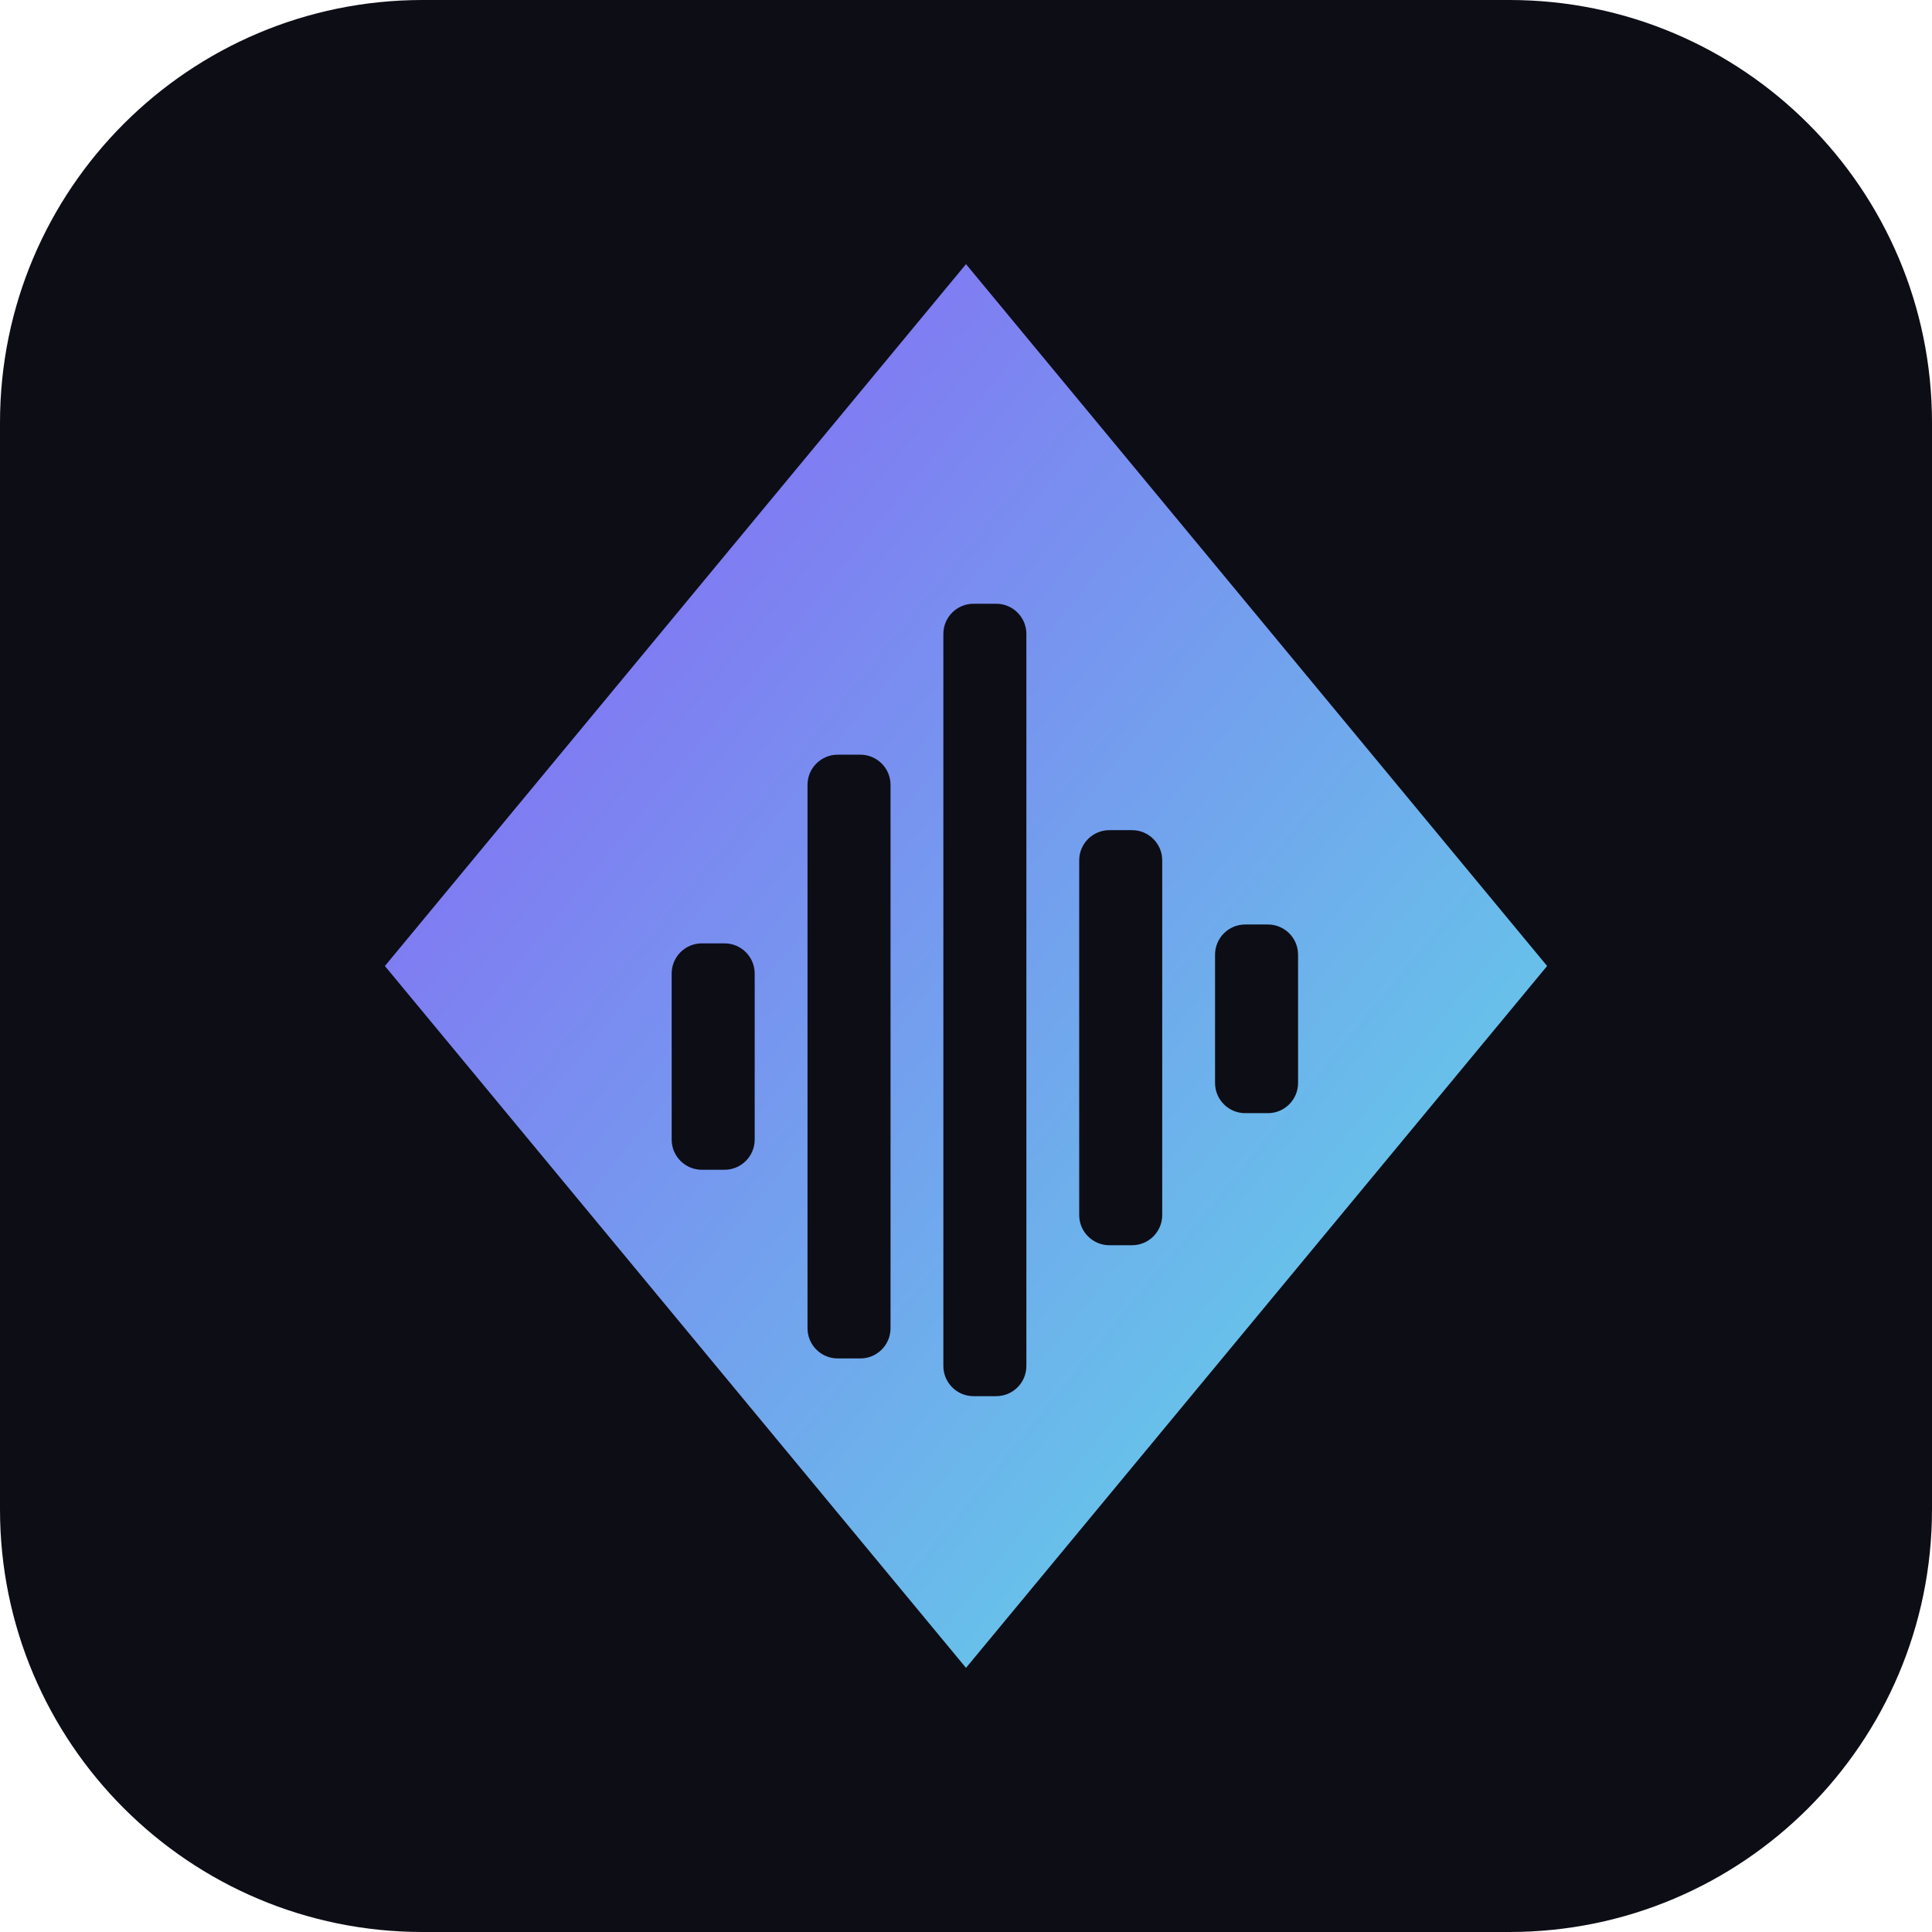
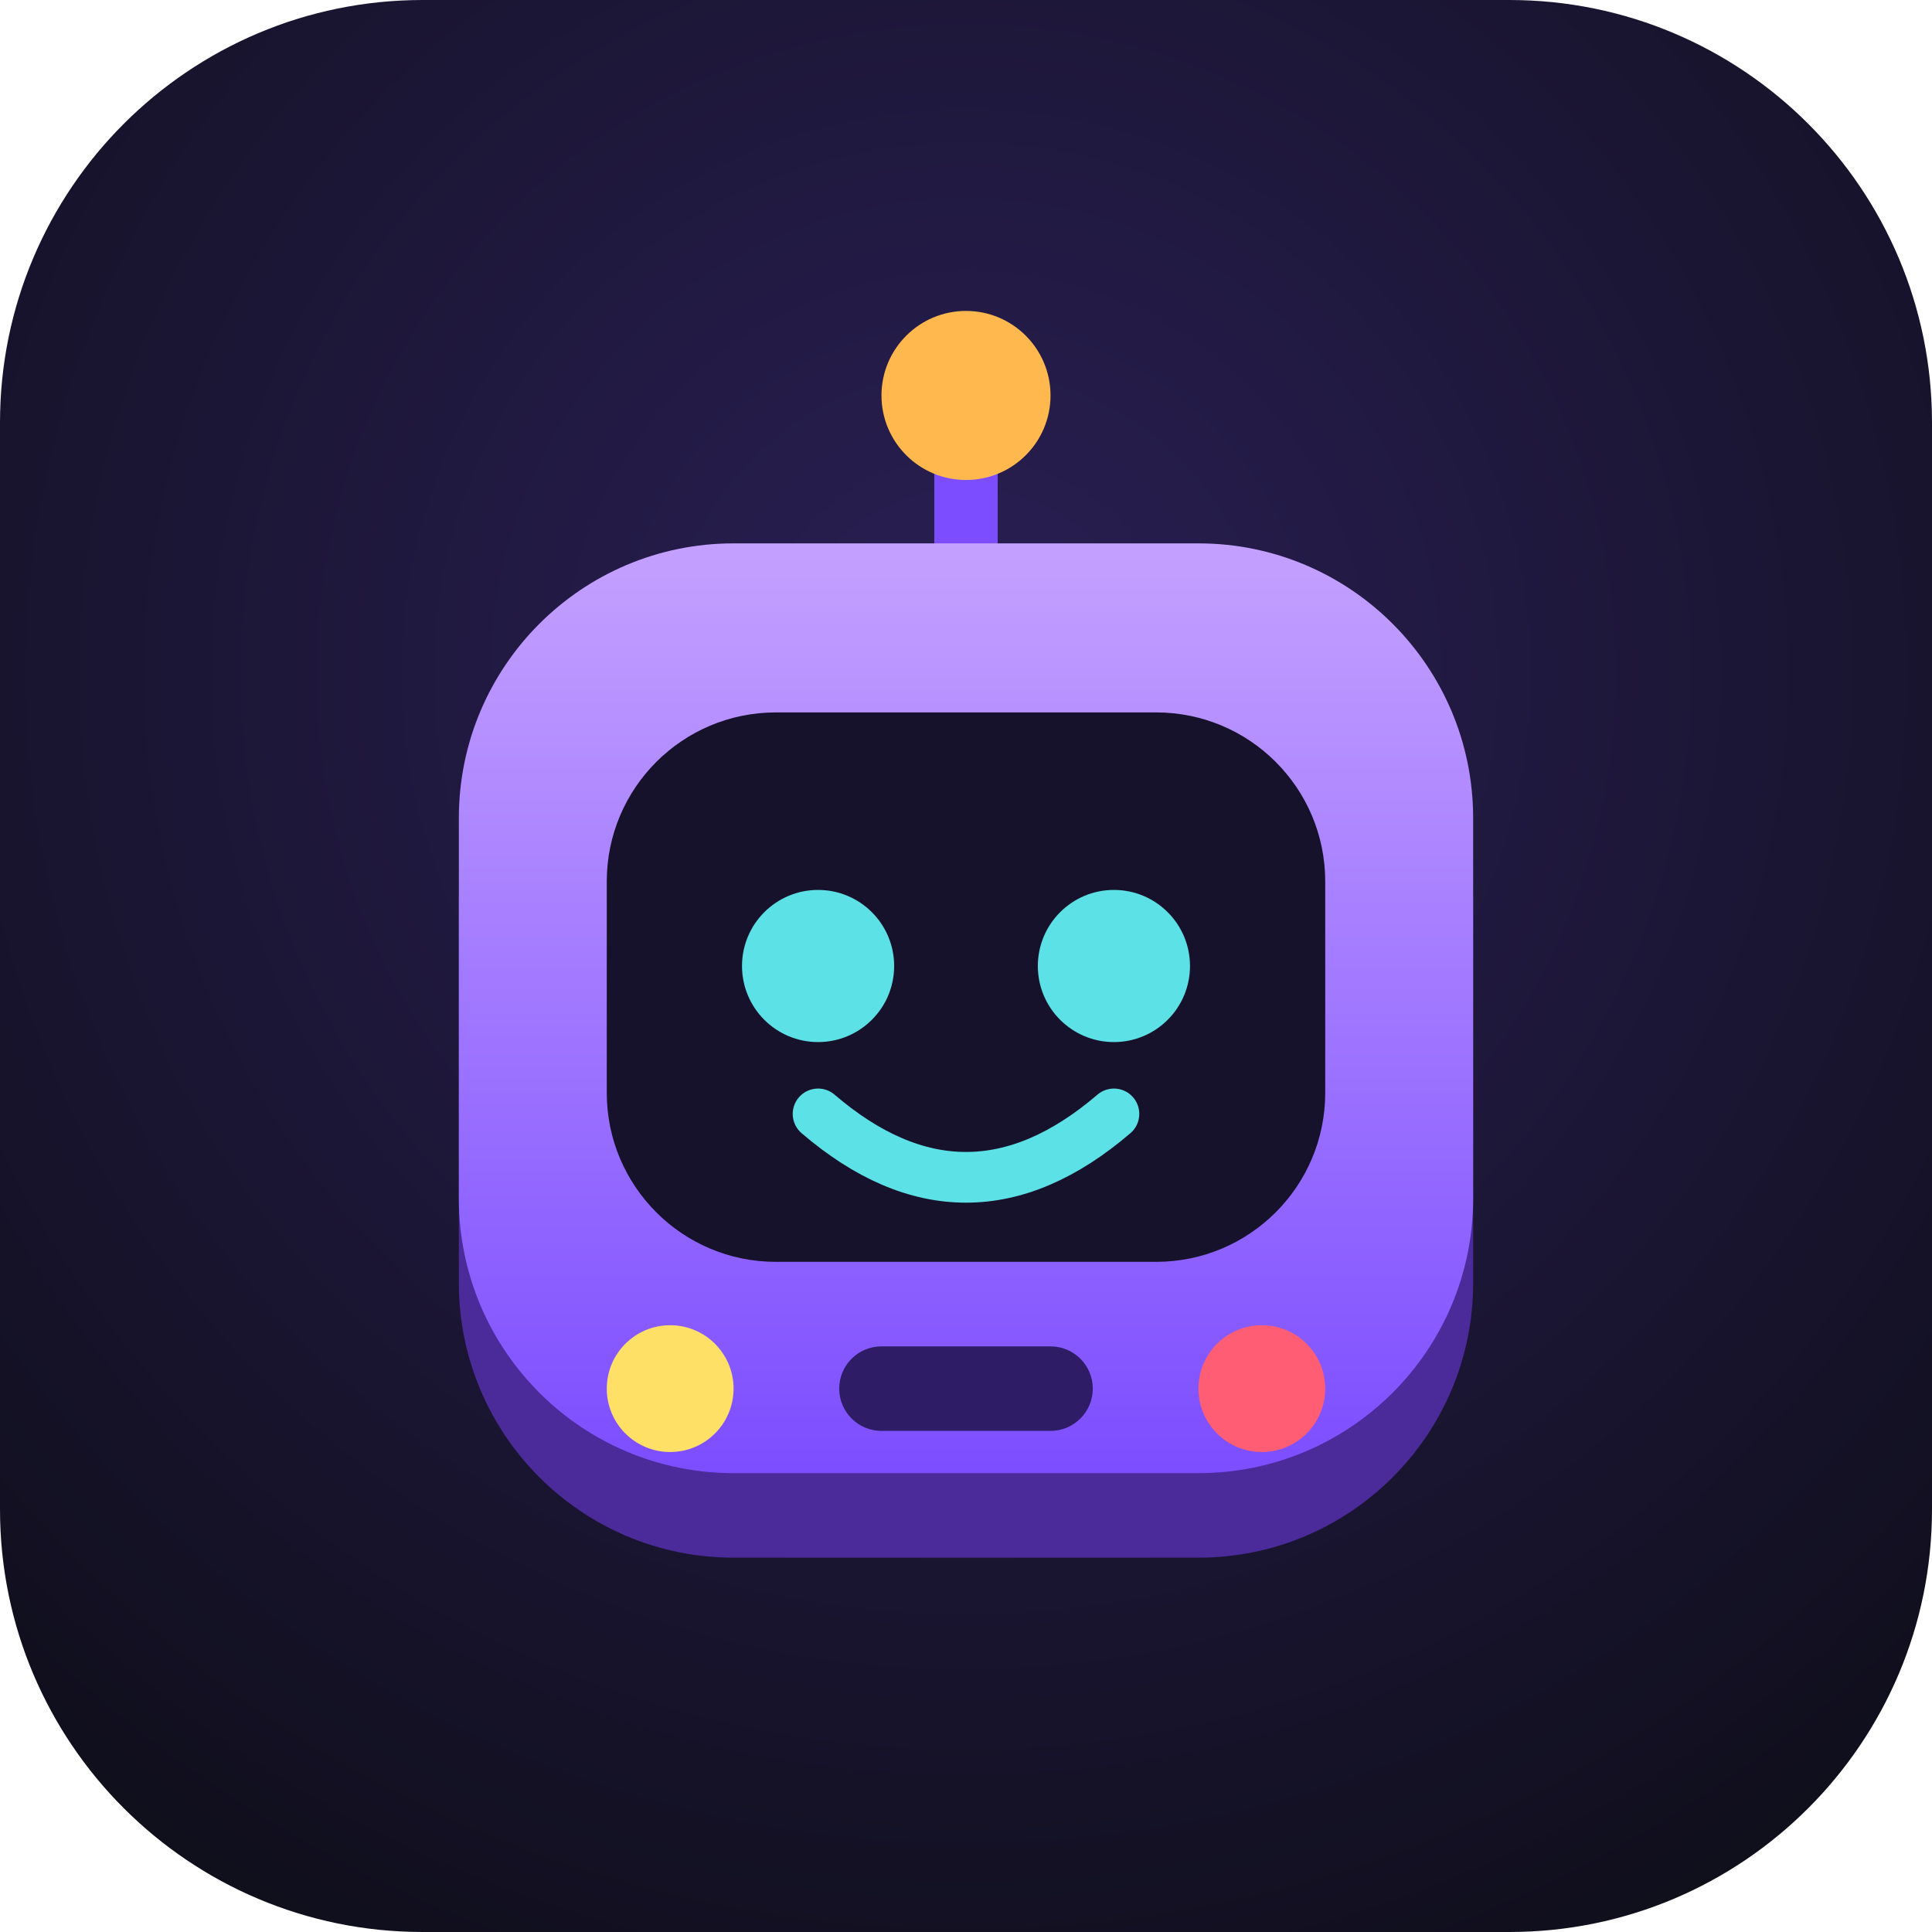
<svg xmlns="http://www.w3.org/2000/svg" viewBox="0 0 512 512">
  <defs>
-     <linearGradient id="g" x1="0" y1="0" x2="1" y2="1">
-       <stop offset="0" stop-color="#8b5cf6" />
-       <stop offset="1" stop-color="#5ce1e6" />
+     <linearGradient id="b" x1="0" y1="0" x2="0" y2="1">
+       <stop offset="0" stop-color="#c4a1ff" />
+       <stop offset="1" stop-color="#7c4dff" />
    </linearGradient>
+     <radialGradient id="bg" cx=".5" cy=".35" r=".8">
+       <stop offset="0" stop-color="#2a1f55" />
+       <stop offset="1" stop-color="#0d0d16" />
+     </radialGradient>
  </defs>
-   <rect width="512" height="512" rx="112" fill="#0d0d16" />
-   <path d="M256 70 L410 256 L256 442 L102 256 Z" fill="url(#g)" />
-   <g fill="#0d0d16">
-     <rect x="178" y="250" width="22" height="60" rx="8" />
-     <rect x="214" y="200" width="22" height="160" rx="8" />
-     <rect x="250" y="160" width="22" height="210" rx="8" />
-     <rect x="286" y="220" width="22" height="110" rx="8" />
-     <rect x="322" y="245" width="22" height="50" rx="8" />
+   <rect width="512" height="512" rx="112" fill="url(#bg)" />
+   <g transform="translate(76.8 76.8) scale(5.6)">
+     <line x1="32" y1="4" x2="32" y2="13" stroke="#7c4dff" stroke-width="3" stroke-linecap="round" />
+     <circle cx="32" cy="5" r="4" fill="#ffb84d" />
+     <rect x="8" y="16" width="48" height="44" rx="13" fill="#4b2a99" />
+     <rect x="8" y="12" width="48" height="44" rx="13" fill="url(#b)" />
+     <rect x="15" y="20" width="34" height="26" rx="8" fill="#16122b" />
+     <circle cx="25" cy="32" r="3.6" fill="#5ce1e6" />
+     <circle cx="39" cy="32" r="3.6" fill="#5ce1e6" />
+     <path d="M25 39 Q32 45 39 39" stroke="#5ce1e6" stroke-width="2.4" fill="none" stroke-linecap="round" />
+     <circle cx="18" cy="52" r="3" fill="#ffe066" />
+     <circle cx="46" cy="52" r="3" fill="#ff5d73" />
+     <rect x="26" y="50" width="12" height="4" rx="2" fill="#2e1d66" />
  </g>
</svg>
